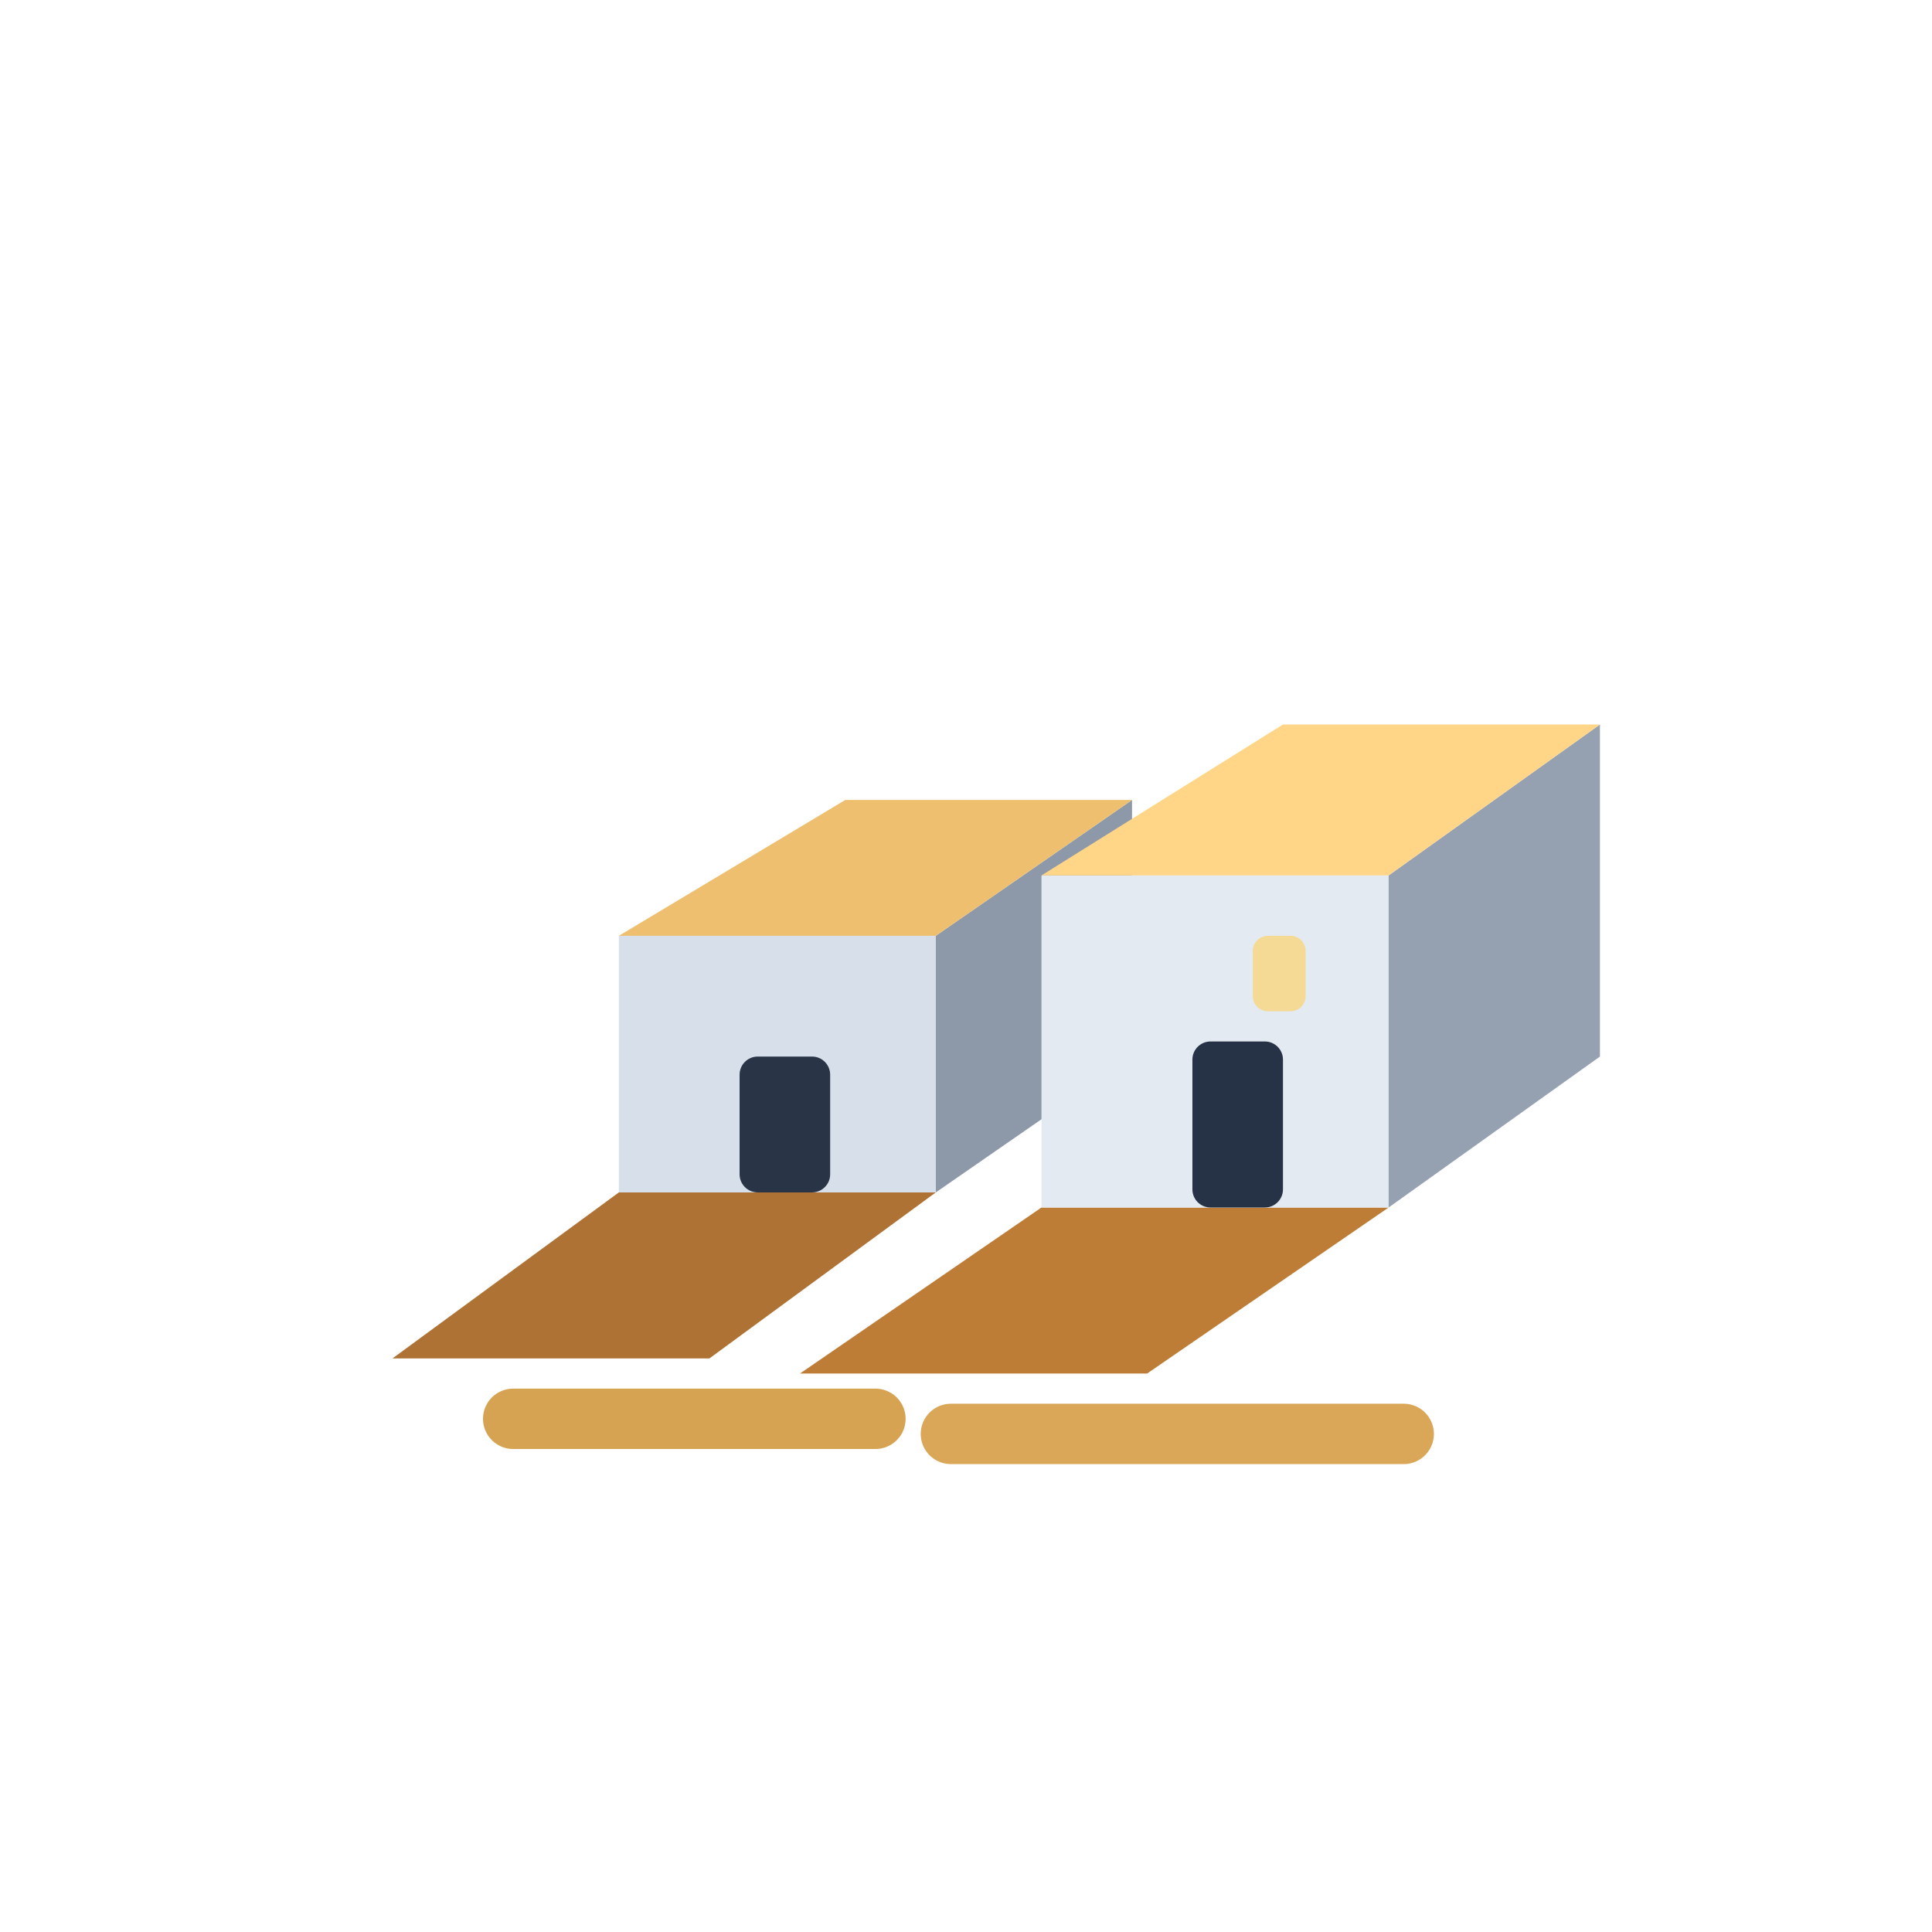
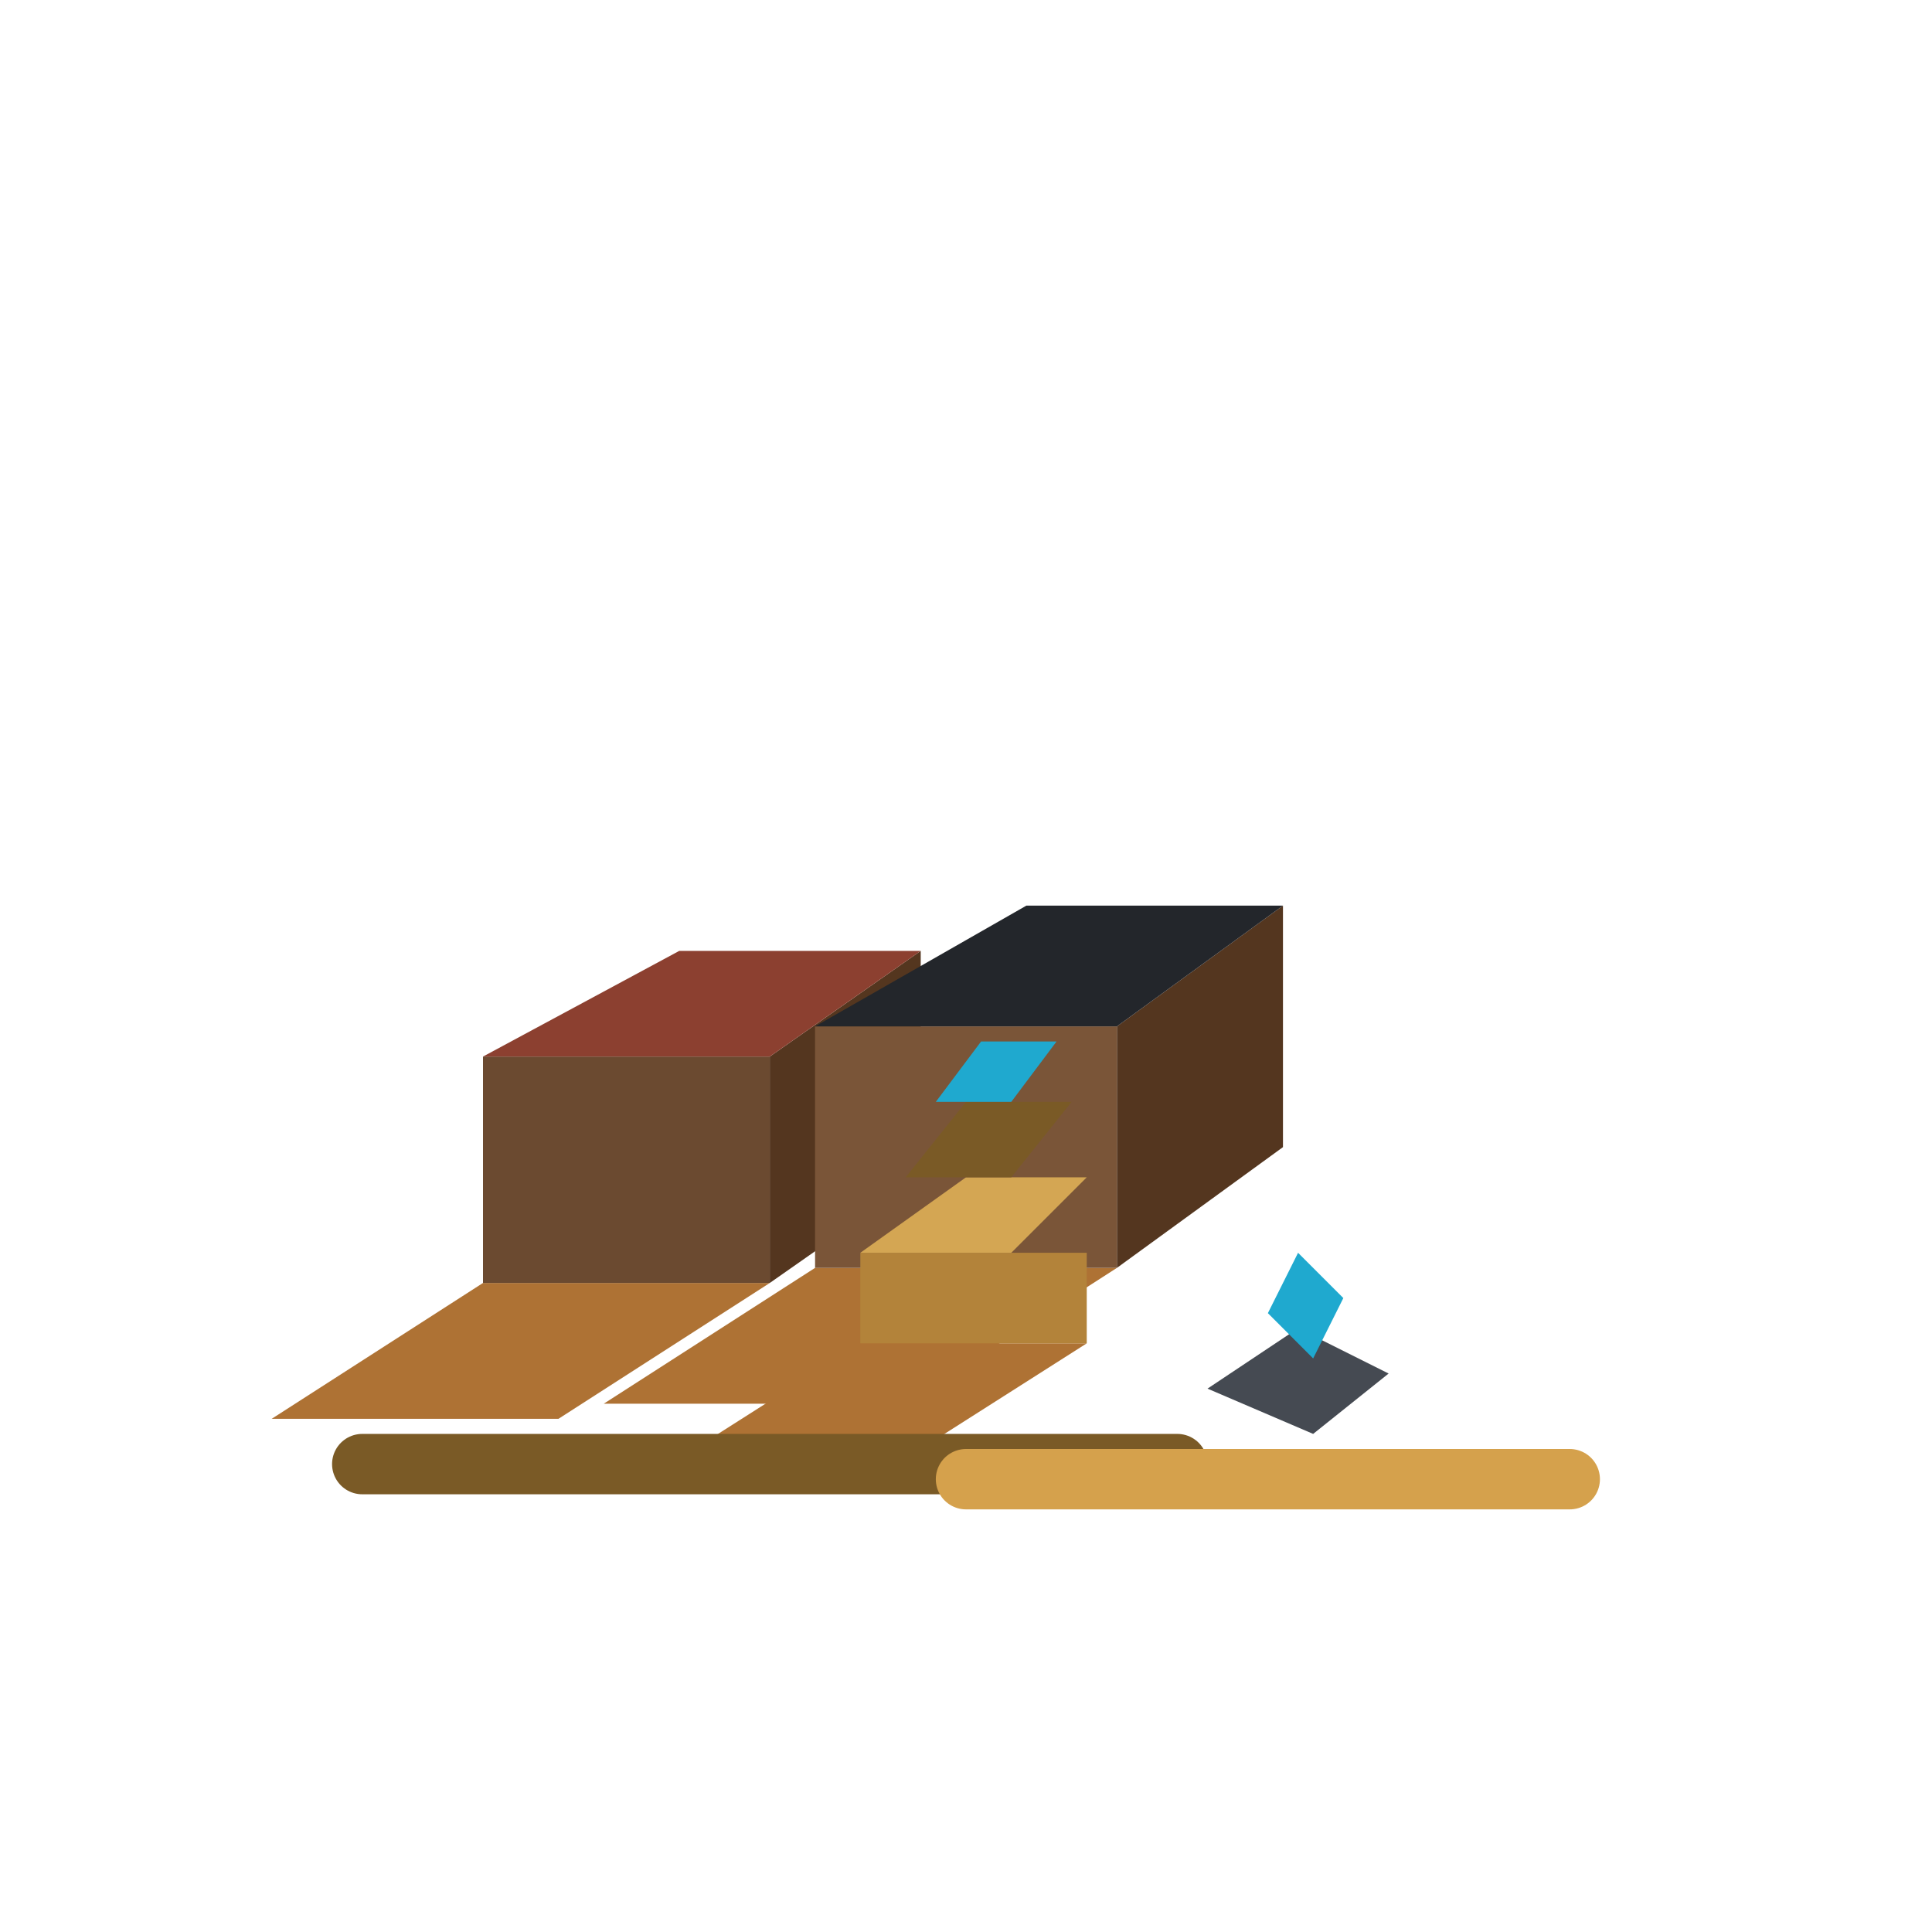
<svg xmlns="http://www.w3.org/2000/svg" width="128" height="128" viewBox="0 0 128 128" fill="none">
-   <path d="M26 90L41 79H62L47 90H26Z" fill="#AE7234" />
-   <path d="M41 79V62H62V79H41Z" fill="#D7E0EA" />
-   <path d="M62 79L75 70V53L62 62V79Z" fill="#8D98A9" />
-   <path d="M41 62L56 53H75L62 62H41Z" fill="#EDBF6F" />
-   <rect x="49" y="70" width="6" height="9" rx="1.2" fill="#293446" />
-   <path d="M53 91L69 80H92L76 91H53Z" fill="#BD7D37" />
-   <path d="M69 80V58H92V80H69Z" fill="#E4EAF1" />
-   <path d="M92 80L106 70V48L92 58V80Z" fill="#95A0B1" />
-   <path d="M69 58L85 48H106L92 58H69Z" fill="#FFD588" />
-   <rect x="79" y="69" width="6" height="11" rx="1.2" fill="#263347" />
-   <rect x="83" y="62" width="3.5" height="5" rx="1" fill="#F5DA95" />
-   <path d="M34 94L58 94" stroke="#D6A352" stroke-width="4" stroke-linecap="round" />
-   <path d="M63 95L93 95" stroke="#DAA759" stroke-width="4" stroke-linecap="round" />
+   <g>
+     <path d="M18 94 L32 85 H51 L37 94 Z" fill="#AE7234" />
+     <path d="M32 85 V70 H51 V85 Z" fill="#6B4A30" />
+     <path d="M51 85 L61 78 V63 L51 70 Z" fill="#54361F" />
+     <path d="M32 70 L45 63 H61 L51 70 Z" fill="#8C4030" />
+     <path d="M40 93 L54 84 H74 L60 93 Z" fill="#AE7234" />
+     <path d="M54 84 V68 H74 V84 Z" fill="#7A5538" />
+     <path d="M74 84 L85 76 V60 L74 68 Z" fill="#54361F" />
+     <path d="M54 68 L68 60 H85 L74 68 Z" fill="#23262B" />
+     <path d="M46 96 L57 89 H72 L61 96 Z" fill="#AE7234" />
+     <path d="M57 89 V83 H72 V89 Z" fill="#B3833A" />
+     <path d="M57 83 L64 78 H72 L67 83 Z" fill="#D4A653" />
+     <path d="M60 78 L64 73 H71 L67 78 Z" fill="#7A5A26" />
+     <path d="M62 73 L65 69 L70 69 L67 73 Z" fill="#1FA9CF" />
+     <path d="M80 92 L86 88 L92 91 L87 95 Z" fill="#454A52" />
+     <path d="M86 83 L89 86 L87 90 L84 87 Z" fill="#1FA9CF" />
+     <path d="M24 97 H78" stroke="#7A5A26" stroke-width="4" stroke-linecap="round" />
+     <path d="M64 98 H104" stroke="#D5A14C" stroke-width="4" stroke-linecap="round" />
+   </g>
</svg>
